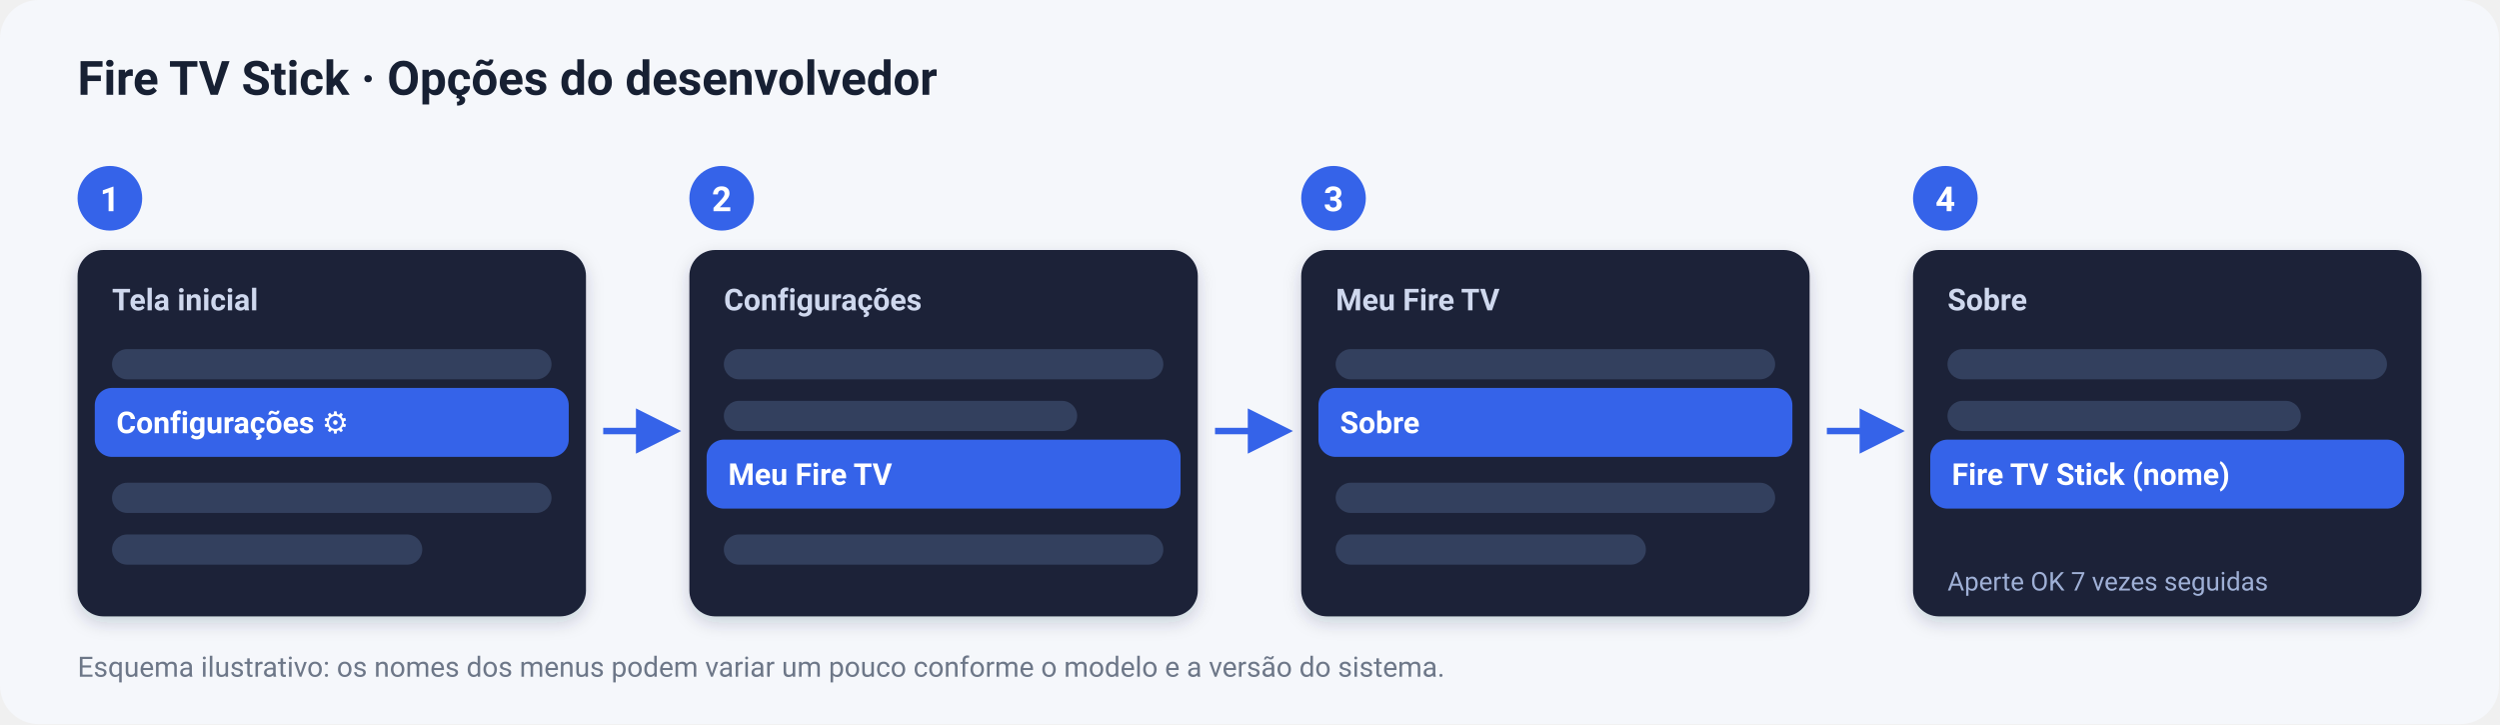
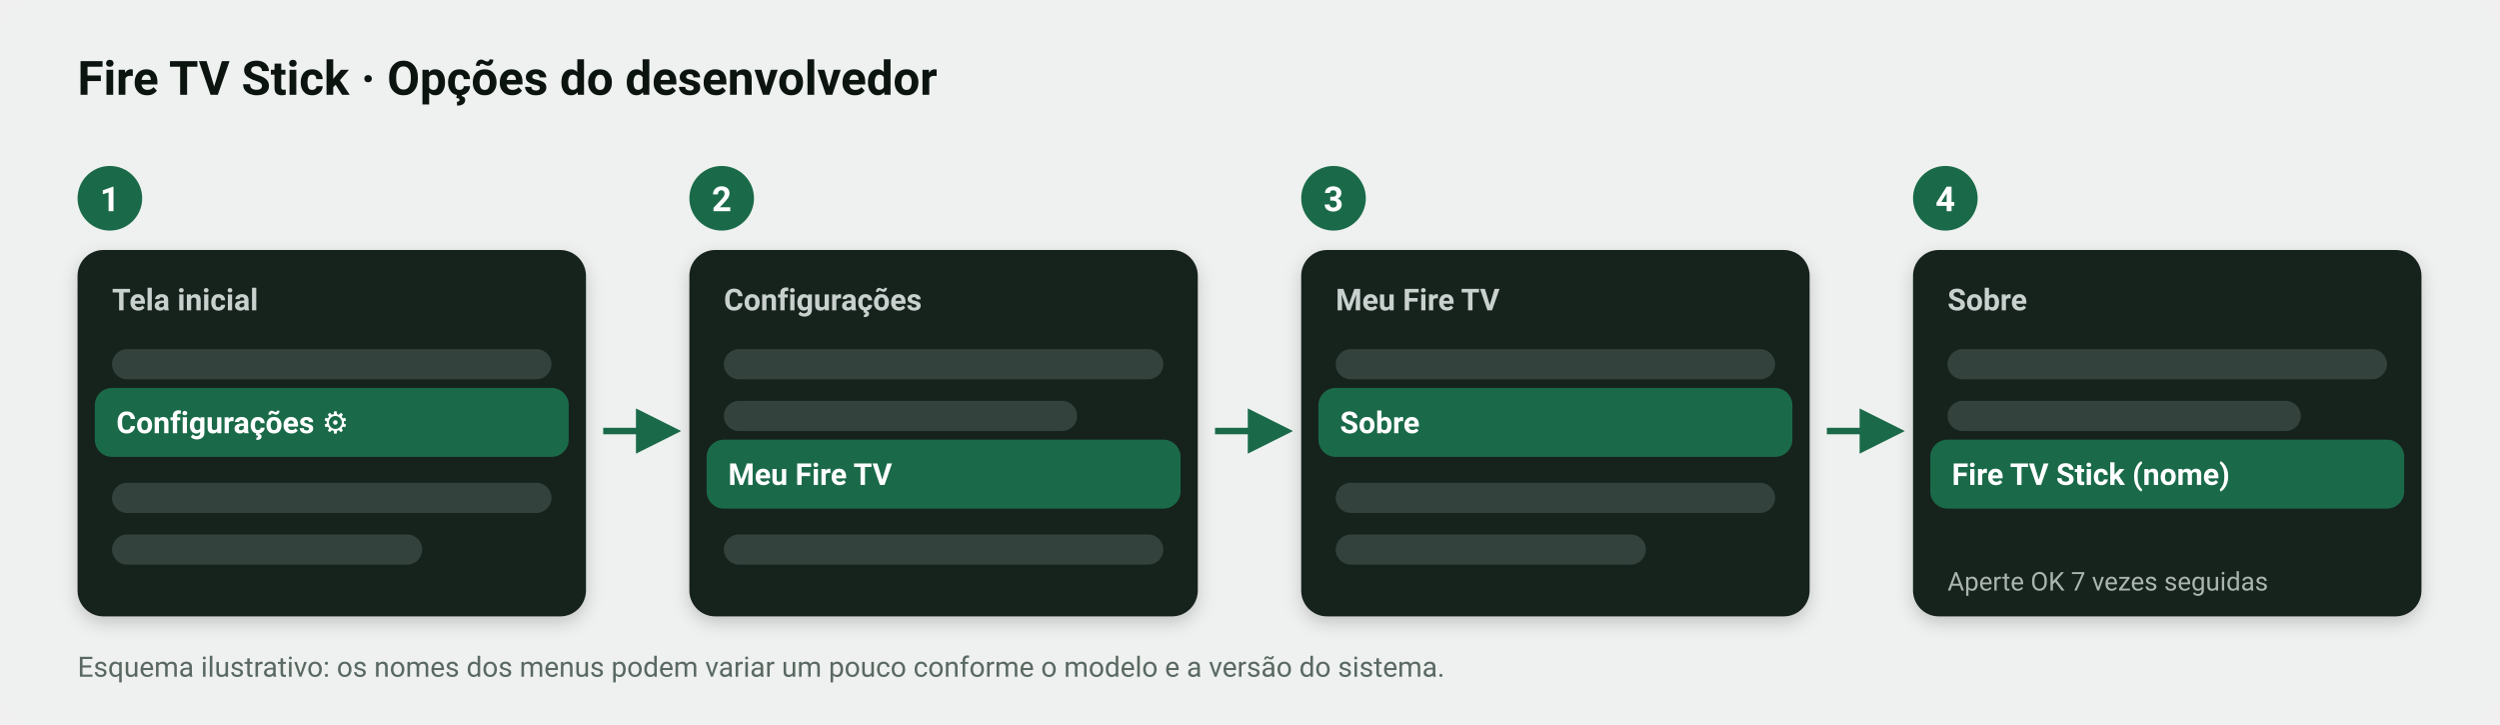
<svg xmlns="http://www.w3.org/2000/svg" viewBox="0 0 1160 336" width="1160" height="336" font-family="'Segoe UI', Roboto, 'Helvetica Neue', Arial, sans-serif">
  <defs>
    <marker id="arrow" viewBox="0 0 10 10" refX="8" refY="5" markerWidth="7" markerHeight="7" orient="auto-start-reverse">
-       <path d="M0 0 L10 5 L0 10 z" fill="#3563e9" />
+       <path d="M0 0 L10 5 L0 10 z" fill="#1a6a49" />
    </marker>
    <filter id="shadow" x="-10%" y="-10%" width="130%" height="140%">
-       <feDropShadow dx="0" dy="3" stdDeviation="4" flood-color="#10204a" flood-opacity=".18" />
+       <feDropShadow dx="0" dy="3" stdDeviation="4" flood-color="#06120d" flood-opacity=".18" />
    </filter>
  </defs>
-   <rect width="1160" height="336" rx="18" fill="#f5f7fb" />
-   <text x="36" y="44" font-size="22" font-weight="700" fill="#172033" text-anchor="start">Fire TV Stick · Opções do desenvolvedor</text>
-   <circle cx="51" cy="92" r="15" fill="#3563e9" />
+   <rect width="1160" height="336" rx="18" fill="#eef1ef" />
+   <text x="36" y="44" font-size="22" font-weight="700" fill="#0c1410" text-anchor="start">Fire TV Stick · Opções do desenvolvedor</text>
+   <circle cx="51" cy="92" r="15" fill="#1a6a49" />
  <text x="51" y="98" font-size="16" font-weight="700" fill="#ffffff" text-anchor="middle">1</text>
-   <rect x="36" y="116" width="236" height="170" rx="12" fill="#1b2438" filter="url(#shadow)" />
-   <text x="52" y="144" font-size="14" font-weight="700" fill="#cfd8ee" text-anchor="start">Tela inicial</text>
-   <rect x="52" y="162" width="204" height="14" rx="7" fill="#33405e" />
-   <rect x="44" y="180" width="220" height="32" rx="8" fill="#3563e9" />
+   <rect x="36" y="116" width="236" height="170" rx="12" fill="#16201c" filter="url(#shadow)" />
+   <text x="52" y="144" font-size="14" font-weight="700" fill="#c9d1ce" text-anchor="start">Tela inicial</text>
+   <rect x="52" y="162" width="204" height="14" rx="7" fill="#33423c" />
+   <rect x="44" y="180" width="220" height="32" rx="8" fill="#1a6a49" />
  <text x="54" y="201" font-size="14" font-weight="700" fill="#ffffff" text-anchor="start">Configurações  ⚙</text>
-   <rect x="52" y="224" width="204" height="14" rx="7" fill="#33405e" />
-   <rect x="52" y="248" width="144" height="14" rx="7" fill="#33405e" />
-   <line x1="280" y1="200" x2="312" y2="200" stroke="#3563e9" stroke-width="3" marker-end="url(#arrow)" />
-   <circle cx="335" cy="92" r="15" fill="#3563e9" />
+   <rect x="52" y="224" width="204" height="14" rx="7" fill="#33423c" />
+   <rect x="52" y="248" width="144" height="14" rx="7" fill="#33423c" />
+   <line x1="280" y1="200" x2="312" y2="200" stroke="#1a6a49" stroke-width="3" marker-end="url(#arrow)" />
+   <circle cx="335" cy="92" r="15" fill="#1a6a49" />
  <text x="335" y="98" font-size="16" font-weight="700" fill="#ffffff" text-anchor="middle">2</text>
-   <rect x="320" y="116" width="236" height="170" rx="12" fill="#1b2438" filter="url(#shadow)" />
-   <text x="336" y="144" font-size="14" font-weight="700" fill="#cfd8ee" text-anchor="start">Configurações</text>
-   <rect x="336" y="162" width="204" height="14" rx="7" fill="#33405e" />
-   <rect x="336" y="186" width="164" height="14" rx="7" fill="#33405e" />
-   <rect x="328" y="204" width="220" height="32" rx="8" fill="#3563e9" />
+   <rect x="320" y="116" width="236" height="170" rx="12" fill="#16201c" filter="url(#shadow)" />
+   <text x="336" y="144" font-size="14" font-weight="700" fill="#c9d1ce" text-anchor="start">Configurações</text>
+   <rect x="336" y="162" width="204" height="14" rx="7" fill="#33423c" />
+   <rect x="336" y="186" width="164" height="14" rx="7" fill="#33423c" />
+   <rect x="328" y="204" width="220" height="32" rx="8" fill="#1a6a49" />
  <text x="338" y="225" font-size="14" font-weight="700" fill="#ffffff" text-anchor="start">Meu Fire TV</text>
-   <rect x="336" y="248" width="204" height="14" rx="7" fill="#33405e" />
-   <line x1="564" y1="200" x2="596" y2="200" stroke="#3563e9" stroke-width="3" marker-end="url(#arrow)" />
-   <circle cx="619" cy="92" r="15" fill="#3563e9" />
+   <rect x="336" y="248" width="204" height="14" rx="7" fill="#33423c" />
+   <line x1="564" y1="200" x2="596" y2="200" stroke="#1a6a49" stroke-width="3" marker-end="url(#arrow)" />
+   <circle cx="619" cy="92" r="15" fill="#1a6a49" />
  <text x="619" y="98" font-size="16" font-weight="700" fill="#ffffff" text-anchor="middle">3</text>
-   <rect x="604" y="116" width="236" height="170" rx="12" fill="#1b2438" filter="url(#shadow)" />
-   <text x="620" y="144" font-size="14" font-weight="700" fill="#cfd8ee" text-anchor="start">Meu Fire TV</text>
-   <rect x="620" y="162" width="204" height="14" rx="7" fill="#33405e" />
-   <rect x="612" y="180" width="220" height="32" rx="8" fill="#3563e9" />
+   <rect x="604" y="116" width="236" height="170" rx="12" fill="#16201c" filter="url(#shadow)" />
+   <text x="620" y="144" font-size="14" font-weight="700" fill="#c9d1ce" text-anchor="start">Meu Fire TV</text>
+   <rect x="620" y="162" width="204" height="14" rx="7" fill="#33423c" />
+   <rect x="612" y="180" width="220" height="32" rx="8" fill="#1a6a49" />
  <text x="622" y="201" font-size="14" font-weight="700" fill="#ffffff" text-anchor="start">Sobre</text>
-   <rect x="620" y="224" width="204" height="14" rx="7" fill="#33405e" />
-   <rect x="620" y="248" width="144" height="14" rx="7" fill="#33405e" />
-   <line x1="848" y1="200" x2="880" y2="200" stroke="#3563e9" stroke-width="3" marker-end="url(#arrow)" />
-   <circle cx="903" cy="92" r="15" fill="#3563e9" />
+   <rect x="620" y="224" width="204" height="14" rx="7" fill="#33423c" />
+   <rect x="620" y="248" width="144" height="14" rx="7" fill="#33423c" />
+   <line x1="848" y1="200" x2="880" y2="200" stroke="#1a6a49" stroke-width="3" marker-end="url(#arrow)" />
+   <circle cx="903" cy="92" r="15" fill="#1a6a49" />
  <text x="903" y="98" font-size="16" font-weight="700" fill="#ffffff" text-anchor="middle">4</text>
-   <rect x="888" y="116" width="236" height="170" rx="12" fill="#1b2438" filter="url(#shadow)" />
-   <text x="904" y="144" font-size="14" font-weight="700" fill="#cfd8ee" text-anchor="start">Sobre</text>
-   <rect x="904" y="162" width="204" height="14" rx="7" fill="#33405e" />
-   <rect x="904" y="186" width="164" height="14" rx="7" fill="#33405e" />
-   <rect x="896" y="204" width="220" height="32" rx="8" fill="#3563e9" />
+   <rect x="888" y="116" width="236" height="170" rx="12" fill="#16201c" filter="url(#shadow)" />
+   <text x="904" y="144" font-size="14" font-weight="700" fill="#c9d1ce" text-anchor="start">Sobre</text>
+   <rect x="904" y="162" width="204" height="14" rx="7" fill="#33423c" />
+   <rect x="904" y="186" width="164" height="14" rx="7" fill="#33423c" />
+   <rect x="896" y="204" width="220" height="32" rx="8" fill="#1a6a49" />
  <text x="906" y="225" font-size="14" font-weight="700" fill="#ffffff" text-anchor="start">Fire TV Stick (nome)</text>
-   <text x="904" y="274" font-size="12" font-weight="400" fill="#9fb0d6" text-anchor="start">Aperte OK 7 vezes seguidas</text>
-   <text x="36" y="314" font-size="13" font-weight="400" fill="#6d7788" text-anchor="start">Esquema ilustrativo: os nomes dos menus podem variar um pouco conforme o modelo e a versão do sistema.</text>
+   <text x="904" y="274" font-size="12" font-weight="400" fill="#aab4b0" text-anchor="start">Aperte OK 7 vezes seguidas</text>
+   <text x="36" y="314" font-size="13" font-weight="400" fill="#5a6862" text-anchor="start">Esquema ilustrativo: os nomes dos menus podem variar um pouco conforme o modelo e a versão do sistema.</text>
</svg>
